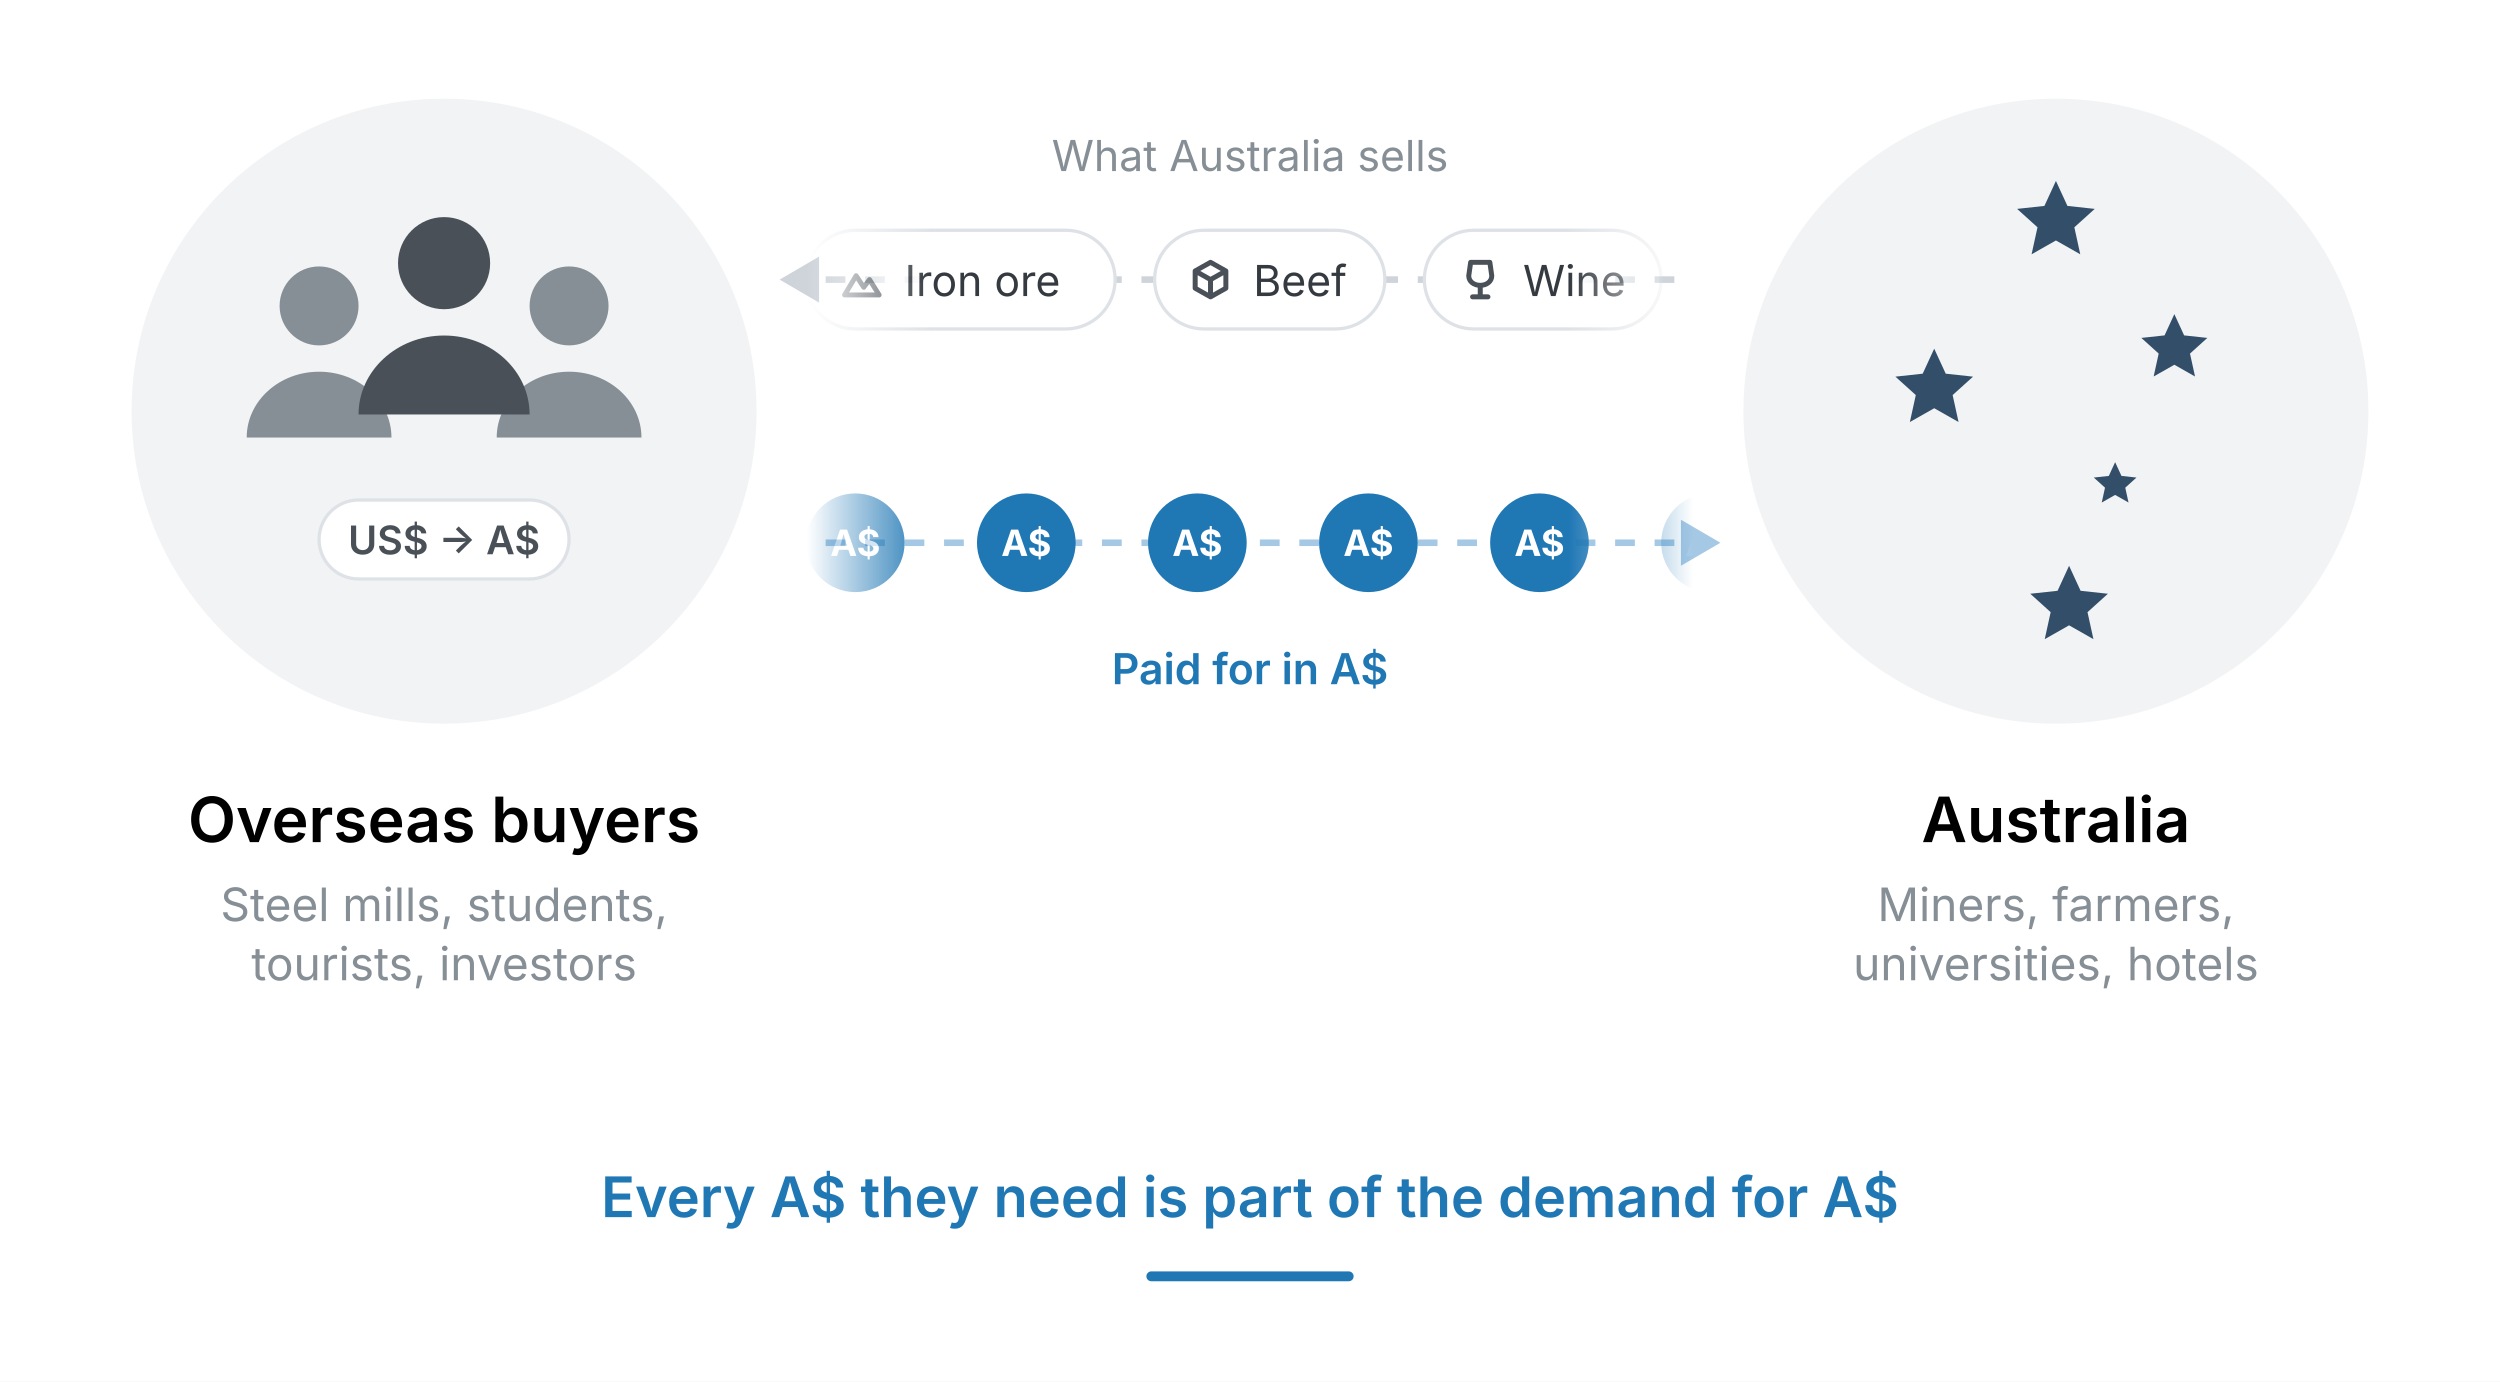
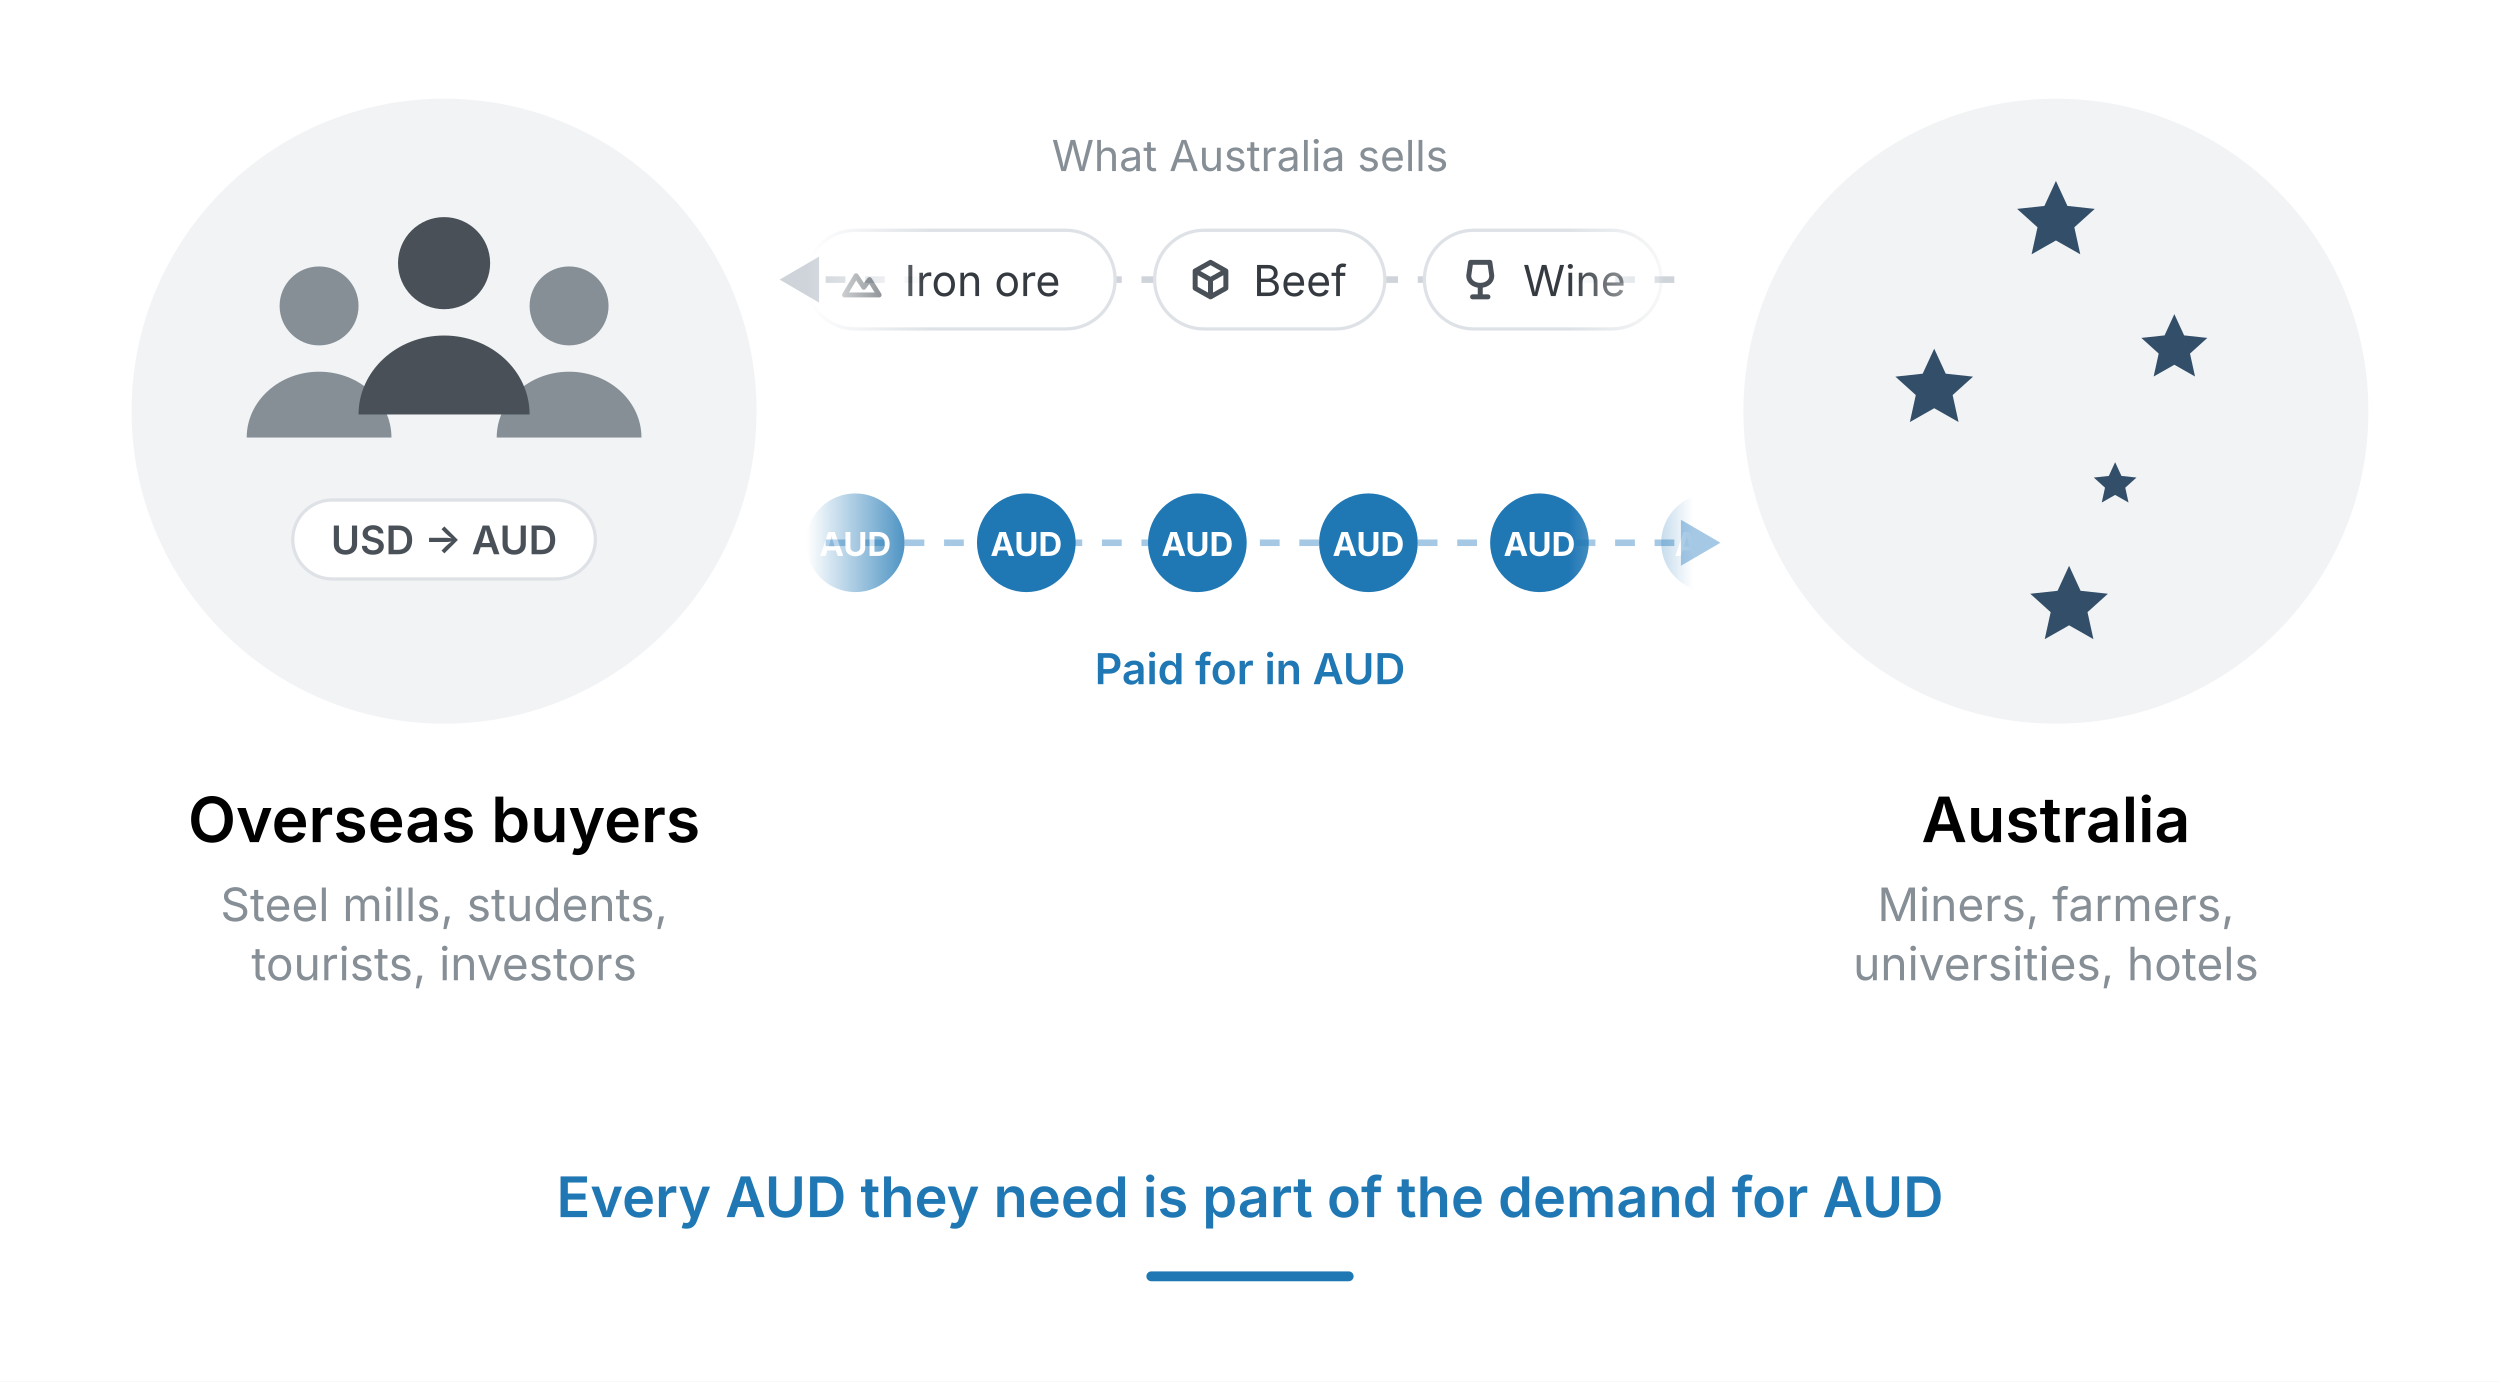
<svg xmlns="http://www.w3.org/2000/svg" xmlns:xlink="http://www.w3.org/1999/xlink" width="760" height="420" viewBox="0 100 760 420">
  <style>
    text { font-family: system-ui, -apple-system, 'Segoe UI', sans-serif; }
    .goods { animation: goods 18s linear infinite; }
    .coins { animation: coins 8s linear infinite; }
    @keyframes goods { from { transform: translateX(0); } to { transform: translateX(-586px); } }
    @keyframes coins { from { transform: translateX(-416px); } to { transform: translateX(0); } }
    @media (prefers-reduced-motion: reduce) { .goods, .coins { animation: none; } }
  </style>
  <defs>
    <linearGradient id="edge" x1="0" x2="1">
      <stop offset="0" stop-color="#000" />
      <stop offset="0.14" stop-color="#fff" />
      <stop offset="0.86" stop-color="#fff" />
      <stop offset="1" stop-color="#000" />
    </linearGradient>
    <mask id="lane" maskUnits="userSpaceOnUse" x="245" y="100" width="270" height="420">
      <rect x="245" y="100" width="270" height="420" fill="url(#edge)" />
    </mask>
    <path id="star" d="M0 -10 l3.5 7.6 8.3 .9 -6.2 5.6 1.8 8.2 -7.4 -4.2 -7.4 4.2 1.8 -8.2 -6.2 -5.6 8.3 -.9 z" />
    <g id="goodsSet" font-size="13" fill="#343a40">
      <g>
        <rect x="0" y="0" width="94" height="30" rx="15" fill="#fff" stroke="#dee2e6" />
        <path transform="translate(10 8) scale(0.583)" d="M3 20l6 -10l4 6l3 -4l5 8z" fill="none" stroke="#495057" stroke-width="2.6" stroke-linejoin="round" />
        <text x="30" y="20">Iron ore</text>
      </g>
      <g>
        <rect x="106" y="0" width="70" height="30" rx="15" fill="#fff" stroke="#dee2e6" />
        <path transform="translate(116 8) scale(0.583)" d="M12 3l8 4.5v9l-8 4.5l-8 -4.5v-9z M12 12l8 -4.5 M12 12v9 M12 12l-8 -4.5" fill="none" stroke="#495057" stroke-width="2.6" stroke-linejoin="round" />
        <text x="136" y="20">Beef</text>
      </g>
      <g>
        <rect x="188" y="0" width="72" height="30" rx="15" fill="#fff" stroke="#dee2e6" />
        <path transform="translate(198 8) scale(0.583)" d="M8 21h8 M12 15v6 M17 3l1 7c0 3 -2.7 5 -6 5s-6 -2 -6 -5l1 -7z" fill="none" stroke="#495057" stroke-width="2.6" stroke-linecap="round" stroke-linejoin="round" />
        <text x="218" y="20">Wine</text>
      </g>
      <g>
        <rect x="272" y="0" width="94" height="30" rx="15" fill="#fff" stroke="#dee2e6" />
        <path transform="translate(282 8) scale(0.583)" d="M22 9l-10 -4l-10 4l10 4l10 -4v6 M6 10.6v5.4a6 3 0 0 0 12 0v-5.4" fill="none" stroke="#495057" stroke-width="2.6" stroke-linecap="round" stroke-linejoin="round" />
        <text x="302" y="20">A degree</text>
      </g>
      <g>
        <rect x="378" y="0" width="102" height="30" rx="15" fill="#fff" stroke="#dee2e6" />
        <g transform="translate(388 8) scale(0.583)" fill="none" stroke="#495057" stroke-width="2.6" stroke-linecap="round">
          <circle cx="12" cy="12" r="4" />
          <path d="M3 12h1m8 -9v1m8 8h1m-9 8v1m-6.4 -15.4l.7 .7m12.1 -.7l-.7 .7m0 11.4l.7 .7m-12.1 -.7l-.7 .7" />
        </g>
        <text x="408" y="20">A holiday</text>
      </g>
      <g>
        <rect x="492" y="0" width="82" height="30" rx="15" fill="#fff" stroke="#dee2e6" />
        <path transform="translate(502 8) scale(0.583)" d="M3 17l6 -6l4 4l8 -8 M14 7l7 0l0 7" fill="none" stroke="#495057" stroke-width="2.6" stroke-linecap="round" stroke-linejoin="round" />
        <text x="522" y="20">Shares</text>
      </g>
    </g>
-     <g id="coinSet" font-size="11" font-weight="700" fill="#fff" text-anchor="middle">
+     <g id="coinSet" font-size="10" font-weight="700" fill="#fff" text-anchor="middle">
      <circle cx="15" cy="15" r="15" fill="#1f77b4" />
-       <text x="15" y="19">A$</text>
+       <text x="15" y="19">AUD</text>
      <circle cx="67" cy="15" r="15" fill="#1f77b4" />
-       <text x="67" y="19">A$</text>
+       <text x="67" y="19">AUD</text>
      <circle cx="119" cy="15" r="15" fill="#1f77b4" />
-       <text x="119" y="19">A$</text>
+       <text x="119" y="19">AUD</text>
      <circle cx="171" cy="15" r="15" fill="#1f77b4" />
-       <text x="171" y="19">A$</text>
+       <text x="171" y="19">AUD</text>
      <circle cx="223" cy="15" r="15" fill="#1f77b4" />
-       <text x="223" y="19">A$</text>
+       <text x="223" y="19">AUD</text>
      <circle cx="275" cy="15" r="15" fill="#1f77b4" />
-       <text x="275" y="19">A$</text>
+       <text x="275" y="19">AUD</text>
      <circle cx="327" cy="15" r="15" fill="#1f77b4" />
-       <text x="327" y="19">A$</text>
+       <text x="327" y="19">AUD</text>
      <circle cx="379" cy="15" r="15" fill="#1f77b4" />
-       <text x="379" y="19">A$</text>
+       <text x="379" y="19">AUD</text>
    </g>
  </defs>
  <rect x="0" y="100" width="760" height="420" fill="#fff" />
  <circle cx="135" cy="225" r="95" fill="#f1f3f5" />
  <g fill="#868e96">
    <circle cx="97" cy="193" r="12" />
    <path d="M75 233 a22 20 0 0 1 44 0 z" />
    <circle cx="173" cy="193" r="12" />
    <path d="M151 233 a22 20 0 0 1 44 0 z" />
  </g>
  <g fill="#495057">
    <circle cx="135" cy="180" r="14" />
    <path d="M109 226 a26 24 0 0 1 52 0 z" />
  </g>
-   <rect x="97" y="252" width="76" height="24" rx="12" fill="#fff" stroke="#dee2e6" />
-   <text x="135" y="268.5" font-size="12" font-weight="600" fill="#495057" text-anchor="middle">US$ → A$</text>
+   <rect x="89" y="252" width="92" height="24" rx="12" fill="#fff" stroke="#dee2e6" />
+   <text x="135" y="268.5" font-size="12" font-weight="600" fill="#495057" text-anchor="middle">USD → AUD</text>
  <circle cx="625" cy="225" r="95" fill="#f1f3f5" />
  <g fill="#334e68">
    <use xlink:href="#star" href="#star" transform="translate(625 165)" />
    <use xlink:href="#star" href="#star" transform="translate(629 282)" />
    <use xlink:href="#star" href="#star" transform="translate(588 216)" />
    <use xlink:href="#star" href="#star" transform="translate(661 204) scale(0.85)" />
    <use xlink:href="#star" href="#star" transform="translate(643 246) scale(0.55)" />
  </g>
  <text x="380" y="152" font-size="13" fill="#868e96" text-anchor="middle">What Australia sells</text>
  <line x1="251" y1="185" x2="509" y2="185" stroke="#ced4da" stroke-width="2" stroke-dasharray="6 6" />
  <path d="M237 185 l12 -7 v14 z" fill="#ced4da" />
  <g mask="url(#lane)">
    <g transform="translate(245 170)">
      <g class="goods">
        <use xlink:href="#goodsSet" href="#goodsSet" />
        <use xlink:href="#goodsSet" href="#goodsSet" x="586" />
      </g>
    </g>
  </g>
  <line x1="251" y1="265" x2="509" y2="265" stroke="#a5c8e4" stroke-width="2" stroke-dasharray="6 6" />
  <path d="M523 265 l-12 -7 v14 z" fill="#a5c8e4" />
  <g mask="url(#lane)">
    <g transform="translate(245 250)">
      <g class="coins">
        <use xlink:href="#coinSet" href="#coinSet" />
        <use xlink:href="#coinSet" href="#coinSet" x="416" />
      </g>
    </g>
  </g>
-   <text x="380" y="308" font-size="13" font-weight="600" fill="#1f77b4" text-anchor="middle">Paid for in A$</text>
+   <text x="380" y="308" font-size="13" font-weight="600" fill="#1f77b4" text-anchor="middle">Paid for in AUD</text>
  <g text-anchor="middle">
    <text x="135" y="356" font-size="19" font-weight="600" fill="#000">Overseas buyers</text>
    <text x="135" y="380" font-size="14" fill="#868e96">Steel mills, students,</text>
    <text x="135" y="398" font-size="14" fill="#868e96">tourists, investors</text>
    <text x="625" y="356" font-size="19" font-weight="600" fill="#000">Australia</text>
    <text x="625" y="380" font-size="14" fill="#868e96">Miners, farmers,</text>
    <text x="625" y="398" font-size="14" fill="#868e96">universities, hotels</text>
  </g>
-   <text x="380" y="470" font-size="17" font-weight="600" fill="#1f77b4" text-anchor="middle">Every A$ they need is part of the demand for A$</text>
+   <text x="380" y="470" font-size="17" font-weight="600" fill="#1f77b4" text-anchor="middle">Every AUD they need is part of the demand for AUD</text>
  <line x1="350" y1="488" x2="410" y2="488" stroke="#1f77b4" stroke-width="3" stroke-linecap="round" />
</svg>
